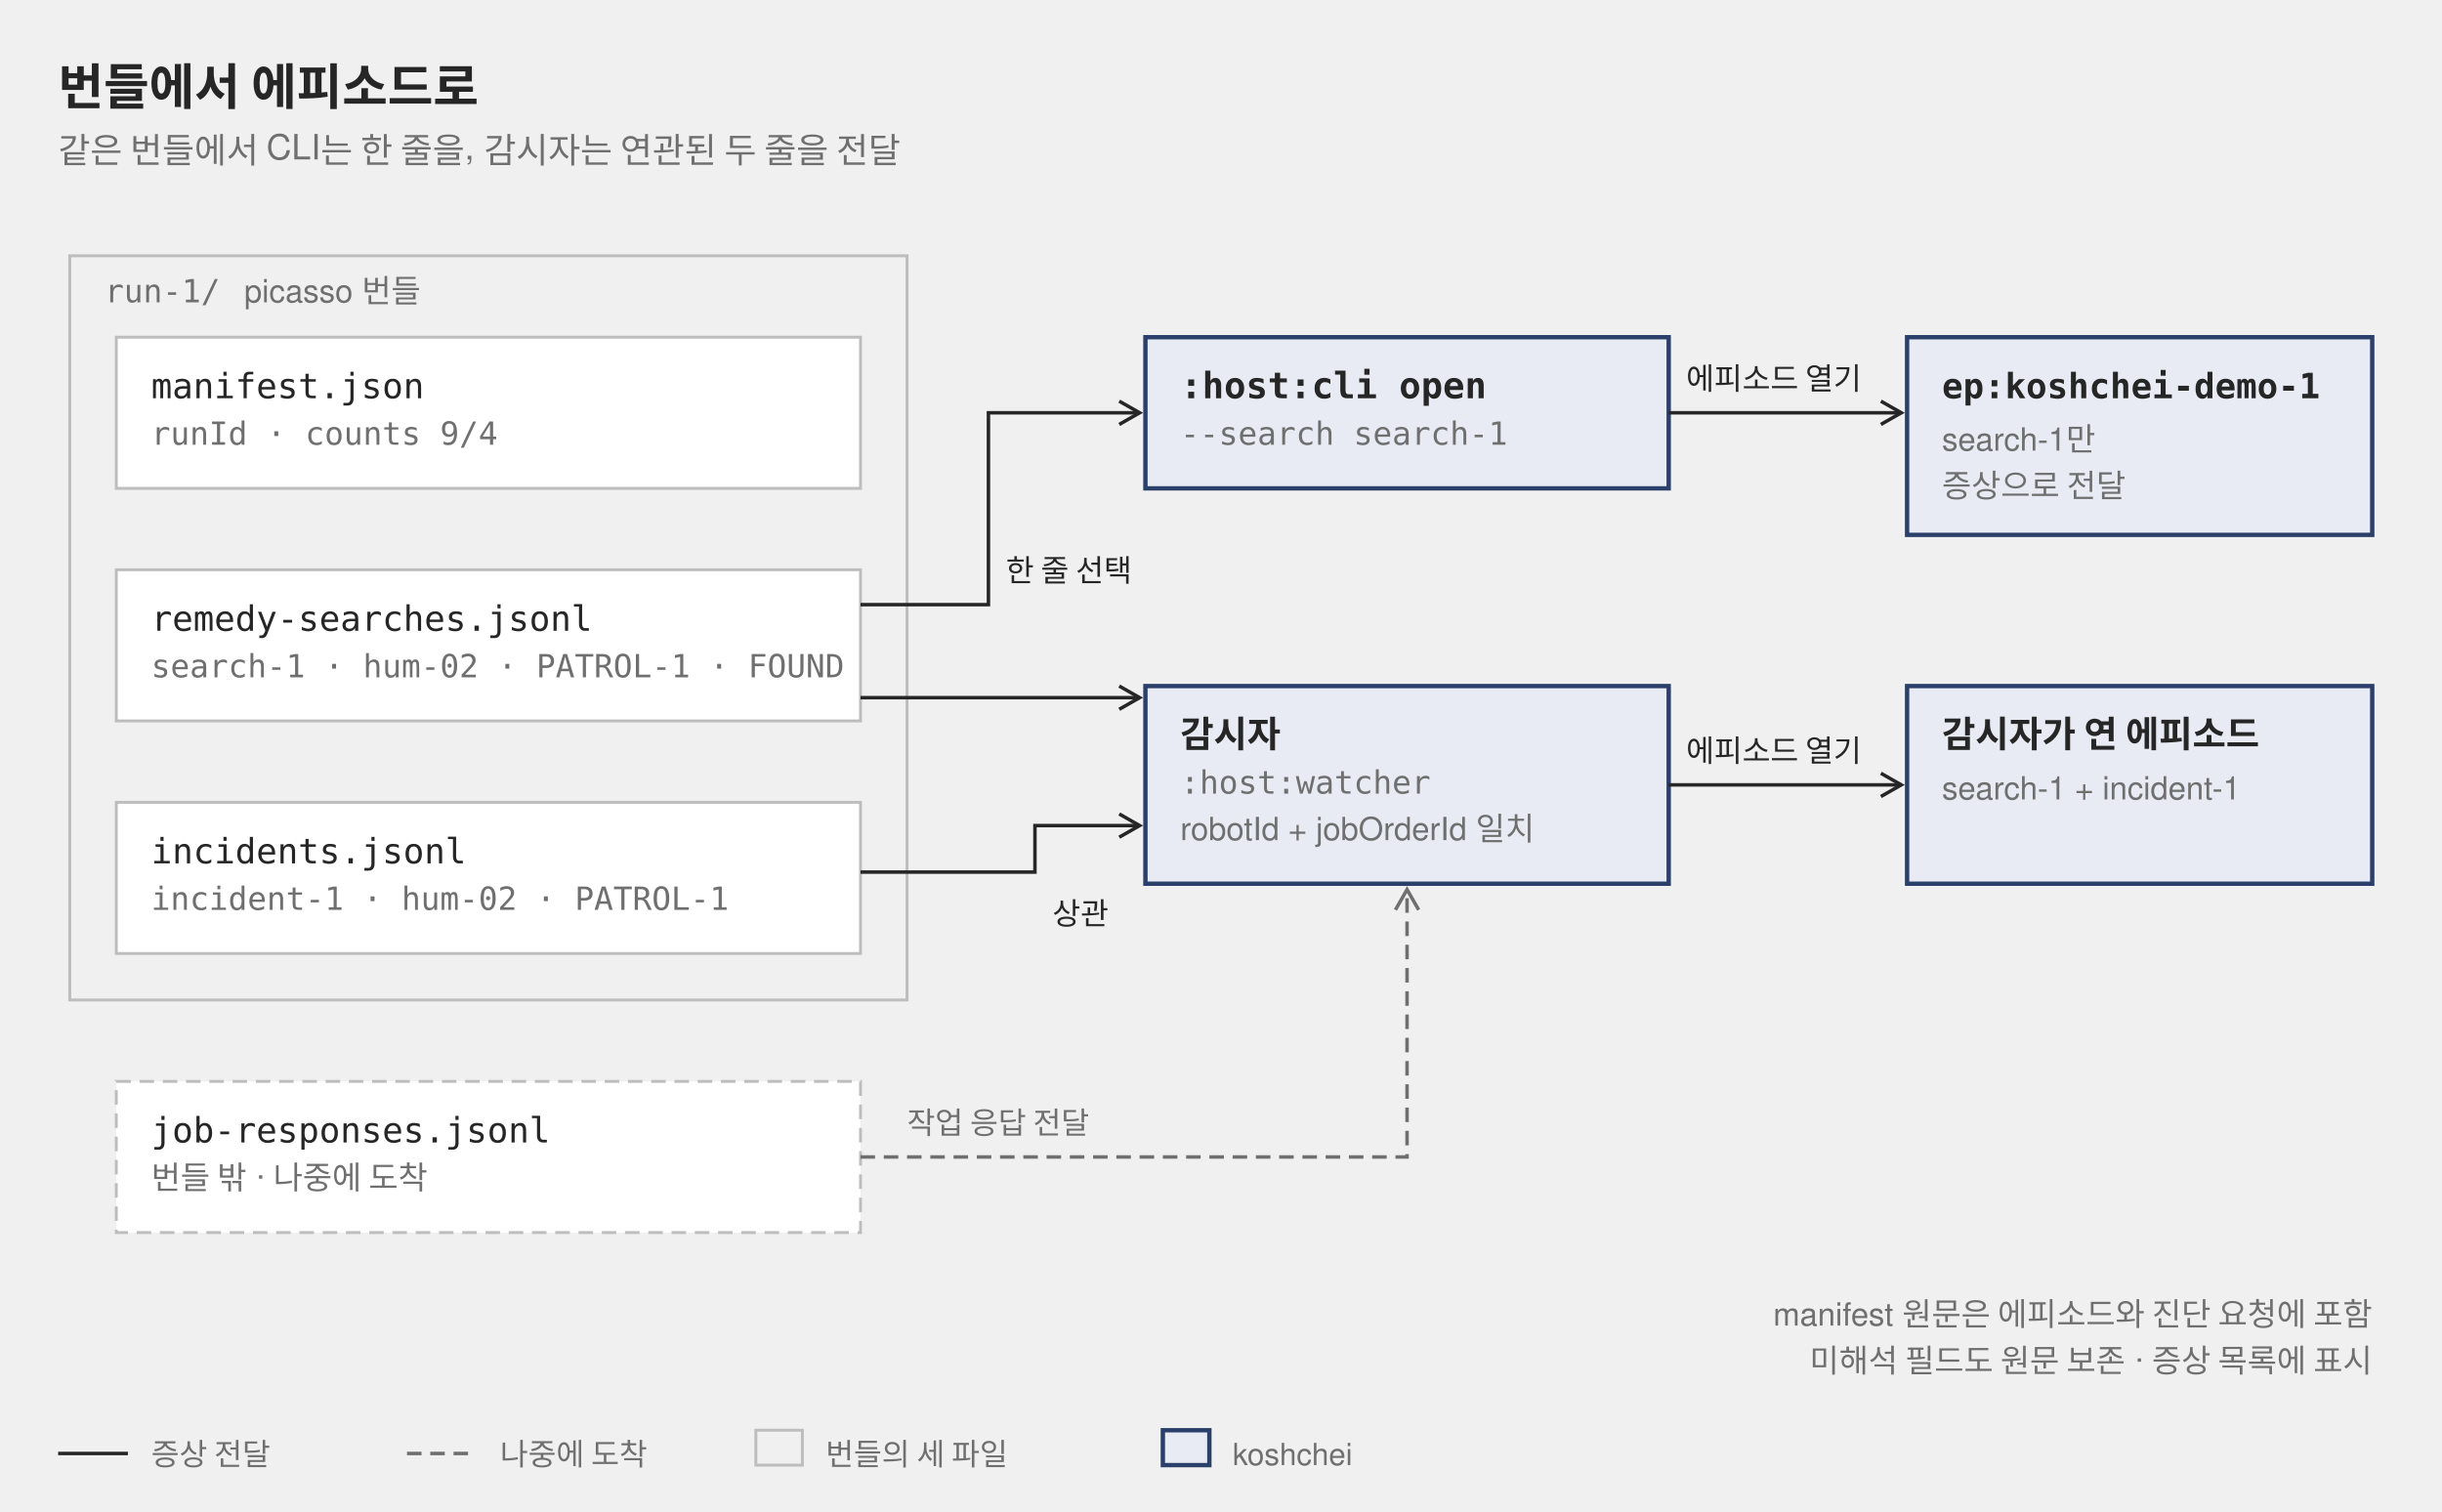
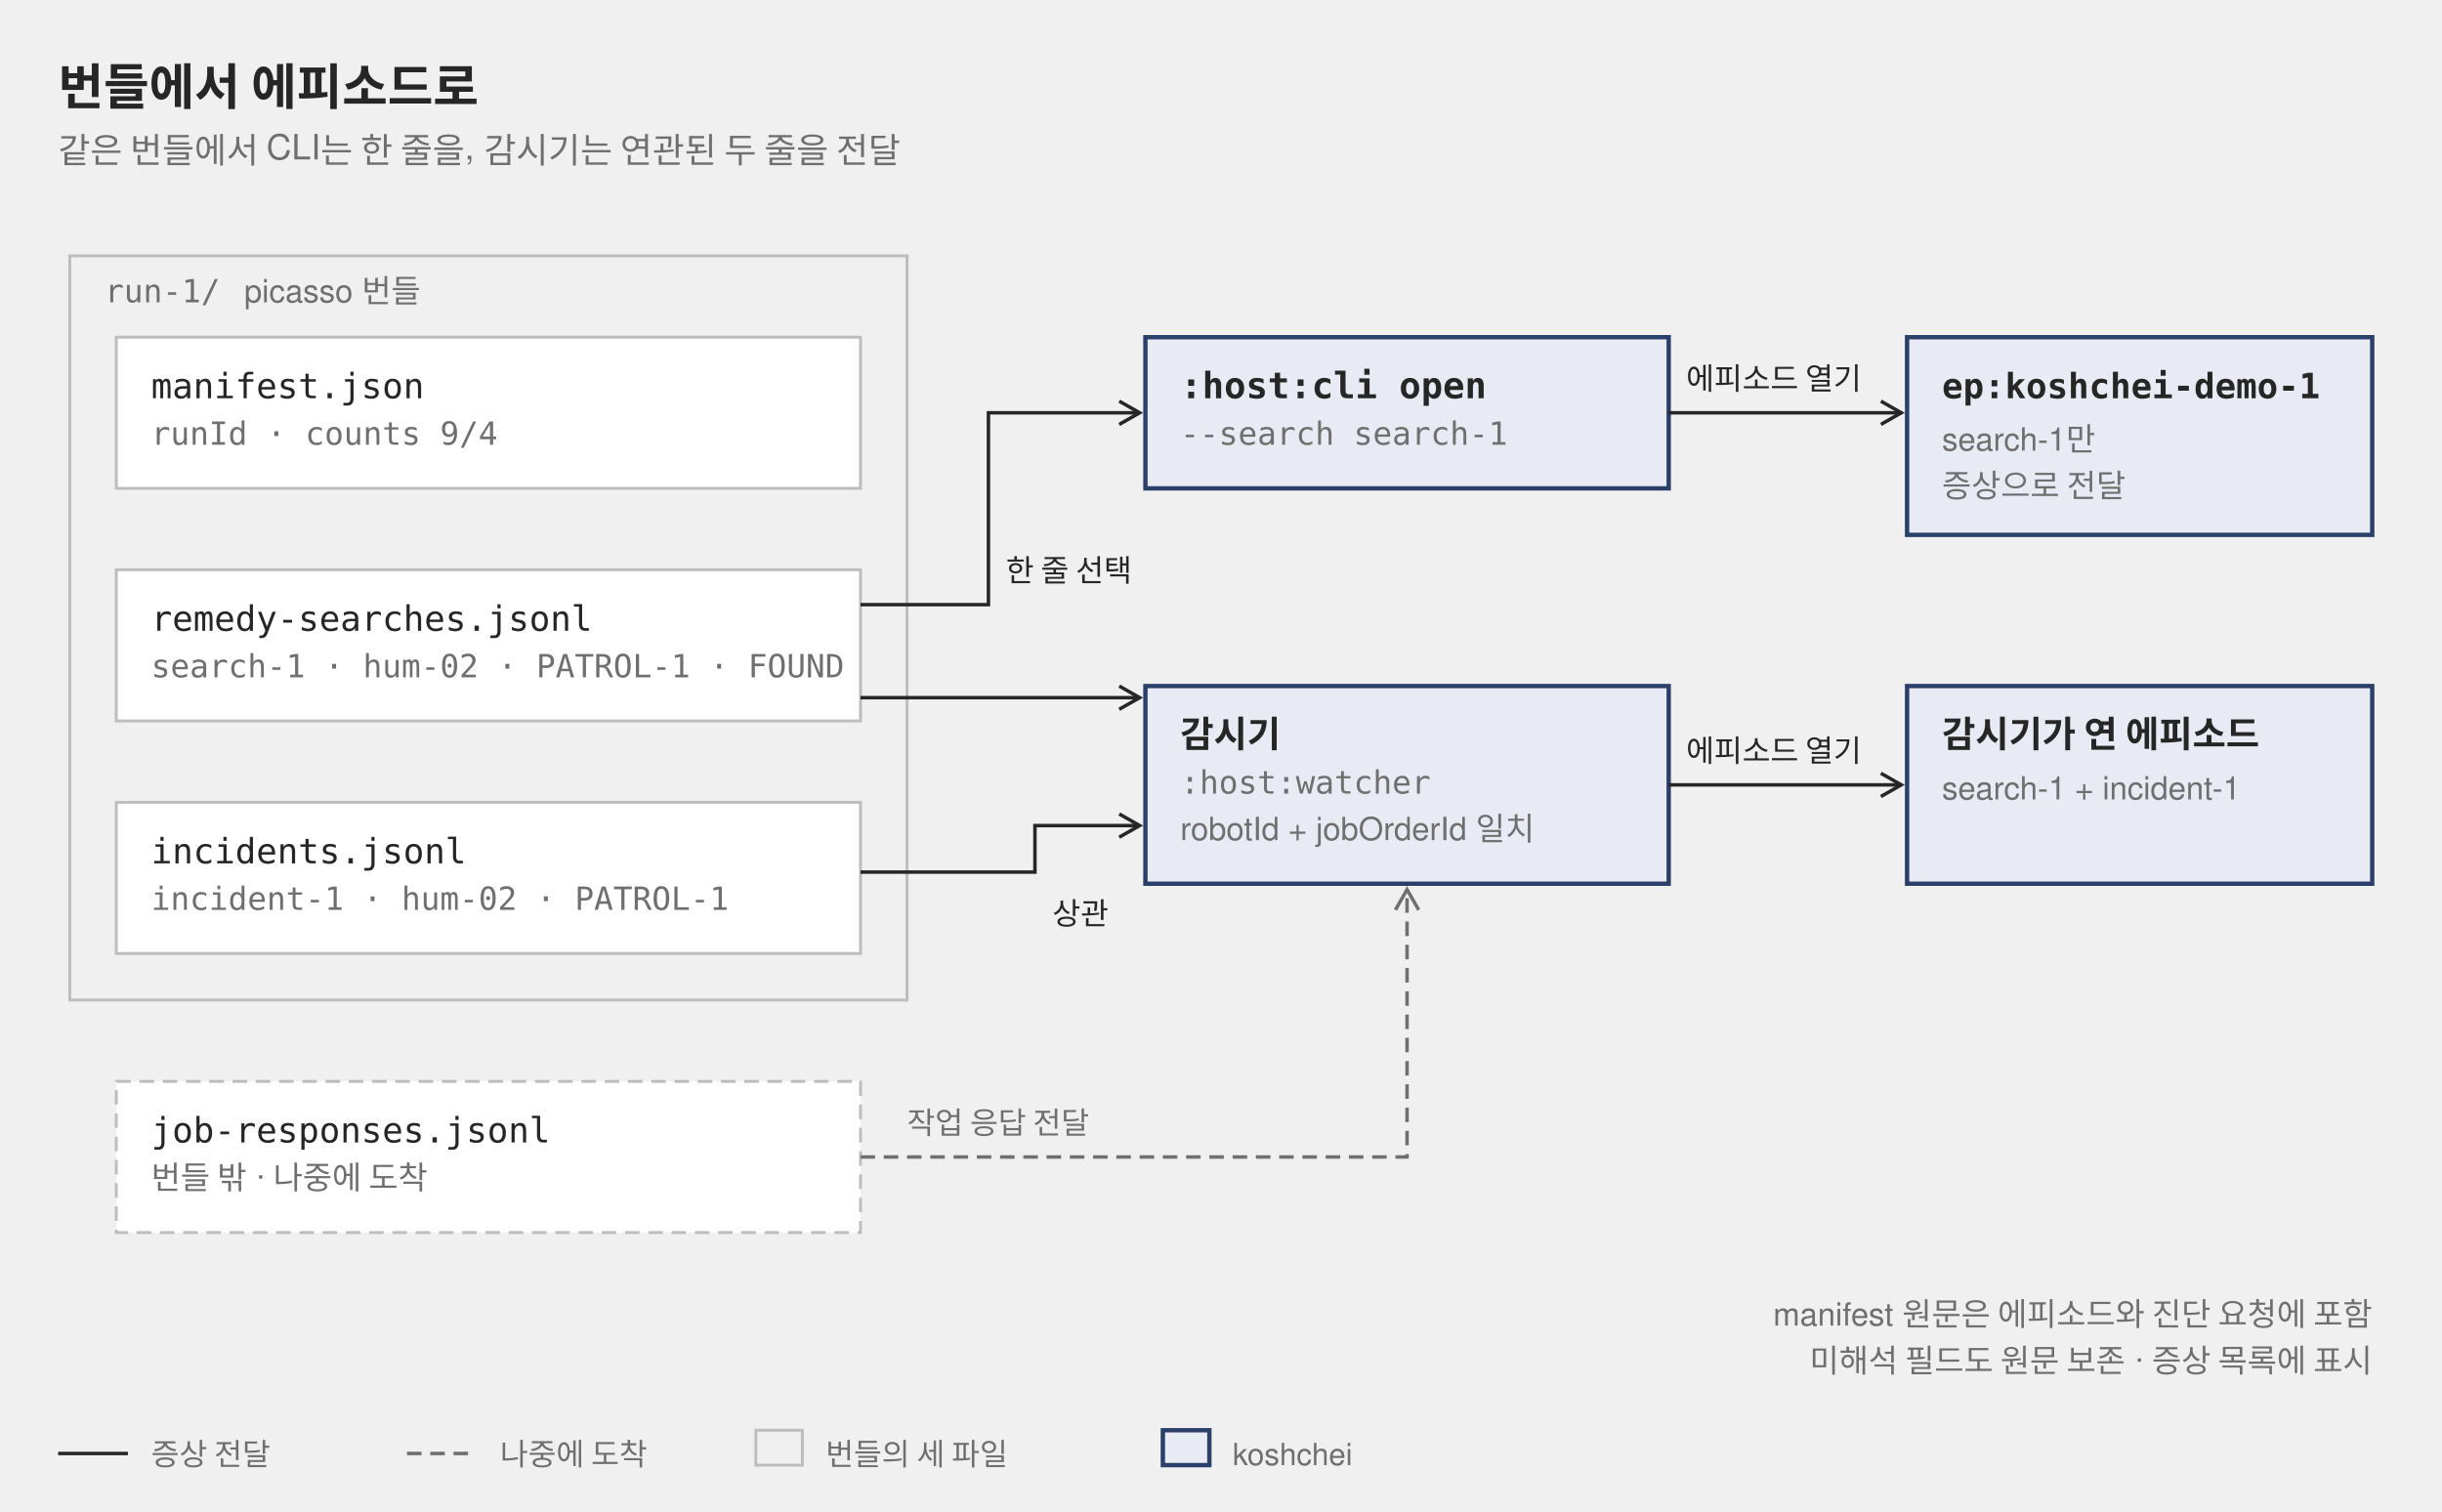
<svg xmlns="http://www.w3.org/2000/svg" width="840" height="520" viewBox="0 0 840 520">
  <defs>
    <marker id="data" markerUnits="userSpaceOnUse" markerWidth="10" markerHeight="10" refX="8" refY="5" orient="auto">
      <path d="M1,1 L8,5 L1,9" fill="none" stroke="#262626" stroke-width="1.2" />
    </marker>
    <marker id="obs" markerUnits="userSpaceOnUse" markerWidth="10" markerHeight="10" refX="8" refY="5" orient="auto">
      <path d="M1,1 L8,5 L1,9" fill="none" stroke="#6f6f6f" stroke-width="1.2" />
    </marker>
  </defs>
  <g font-family="'Helvetica Neue', Helvetica, Arial, 'Apple SD Gothic Neo', 'Malgun Gothic', 'Noto Sans KR', 'Noto Sans CJK KR', sans-serif" fill="#262626">
    <text x="20" y="36" font-size="17" font-weight="700">번들에서 에피소드로</text>
-     <text x="20" y="56" font-size="12" fill="#6f6f6f">같은 번들에서 CLI는 한 줄을, 감시자는 연관된 두 줄을 전달</text>
+     <text x="20" y="56" font-size="12" fill="#6f6f6f">같은 번들에서 CLI는 한 줄을, 감시기는 연관된 두 줄을 전달</text>
    <rect x="24" y="88" width="288" height="256" fill="none" stroke="#bdbdbd" />
    <text x="36" y="104" font-size="11" fill="#6f6f6f" font-family="Menlo, Consolas, 'DejaVu Sans Mono', monospace">run-1/</text>
    <text x="84" y="104" font-size="11" fill="#6f6f6f">picasso 번들</text>
    <rect x="40" y="116" width="256" height="52" fill="#ffffff" stroke="#bdbdbd" />
    <text x="52" y="137" font-size="12" font-family="Menlo, Consolas, 'DejaVu Sans Mono', monospace">manifest.json</text>
    <text x="52" y="153" font-size="11" fill="#6f6f6f" font-family="Menlo, Consolas, 'DejaVu Sans Mono', monospace">runId · counts 9/4</text>
    <rect x="40" y="196" width="256" height="52" fill="#ffffff" stroke="#bdbdbd" />
    <text x="52" y="217" font-size="12" font-family="Menlo, Consolas, 'DejaVu Sans Mono', monospace">remedy-searches.jsonl</text>
    <text x="52" y="233" font-size="11" fill="#6f6f6f" font-family="Menlo, Consolas, 'DejaVu Sans Mono', monospace">search-1 · hum-02 · PATROL-1 · FOUND</text>
    <rect x="40" y="276" width="256" height="52" fill="#ffffff" stroke="#bdbdbd" />
    <text x="52" y="297" font-size="12" font-family="Menlo, Consolas, 'DejaVu Sans Mono', monospace">incidents.jsonl</text>
    <text x="52" y="313" font-size="11" fill="#6f6f6f" font-family="Menlo, Consolas, 'DejaVu Sans Mono', monospace">incident-1 · hum-02 · PATROL-1</text>
    <rect x="40" y="372" width="256" height="52" fill="#ffffff" stroke="#bdbdbd" stroke-dasharray="5 3" />
    <text x="52" y="393" font-size="12" font-family="Menlo, Consolas, 'DejaVu Sans Mono', monospace">job-responses.jsonl</text>
    <text x="52" y="409" font-size="11" fill="#6f6f6f">번들 밖 · 나중에 도착</text>
    <rect x="394" y="116" width="180" height="52" fill="#e8ebf3" stroke="#2b3f6b" stroke-width="1.5" />
    <text x="406" y="137" font-size="12.5" font-weight="700" font-family="Menlo, Consolas, 'DejaVu Sans Mono', monospace">:host:cli open</text>
    <text x="406" y="153" font-size="11" fill="#6f6f6f" font-family="Menlo, Consolas, 'DejaVu Sans Mono', monospace">--search search-1</text>
    <rect x="394" y="236" width="180" height="68" fill="#e8ebf3" stroke="#2b3f6b" stroke-width="1.5" />
-     <text x="406" y="257" font-size="12.5" font-weight="700">감시자</text>
+     <text x="406" y="257" font-size="12.5" font-weight="700">감시기</text>
    <text x="406" y="273" font-size="11" fill="#6f6f6f" font-family="Menlo, Consolas, 'DejaVu Sans Mono', monospace">:host:watcher</text>
    <text x="406" y="289" font-size="11" fill="#6f6f6f">robotId + jobOrderId 일치</text>
    <rect x="656" y="116" width="160" height="68" fill="#e8ebf3" stroke="#2b3f6b" stroke-width="1.5" />
    <text x="668" y="137" font-size="12" font-weight="700" font-family="Menlo, Consolas, 'DejaVu Sans Mono', monospace">ep:koshchei-demo-1</text>
    <text x="668" y="155" font-size="11" fill="#6f6f6f">search-1만</text>
    <text x="668" y="171" font-size="11" fill="#6f6f6f">증상으로 전달</text>
    <rect x="656" y="236" width="160" height="68" fill="#e8ebf3" stroke="#2b3f6b" stroke-width="1.5" />
-     <text x="668" y="257" font-size="12.5" font-weight="700">감시자가 연 에피소드</text>
+     <text x="668" y="257" font-size="12.5" font-weight="700">감시기가 연 에피소드</text>
    <text x="668" y="275" font-size="11" fill="#6f6f6f">search-1 + incident-1</text>
    <path d="M296,208 H340 V142 H392" fill="none" stroke="#262626" stroke-width="1.2" marker-end="url(#data)" />
    <text x="346" y="200" font-size="10.5">한 줄 선택</text>
    <path d="M296,240 H392" fill="none" stroke="#262626" stroke-width="1.2" marker-end="url(#data)" />
    <path d="M296,300 H356 V284 H392" fill="none" stroke="#262626" stroke-width="1.2" marker-end="url(#data)" />
    <text x="362" y="318" font-size="10.5">상관</text>
    <path d="M574,142 H654" fill="none" stroke="#262626" stroke-width="1.2" marker-end="url(#data)" />
    <text x="580" y="134" font-size="10.5">에피소드 열기</text>
    <path d="M574,270 H654" fill="none" stroke="#262626" stroke-width="1.2" marker-end="url(#data)" />
    <text x="580" y="262" font-size="10.5">에피소드 열기</text>
    <path d="M296,398 H484 V306" fill="none" stroke="#6f6f6f" stroke-width="1.2" stroke-dasharray="5 3" marker-end="url(#obs)" />
    <text x="312" y="390" font-size="10.5" fill="#6f6f6f">작업 응답 전달</text>
    <text x="816" y="456" font-size="11" fill="#6f6f6f" text-anchor="end">manifest 원문은 에피소드와 진단 요청에 포함</text>
    <text x="816" y="472" font-size="11" fill="#6f6f6f" text-anchor="end">미해석 필드도 원문 보존 · 증상 목록에 표시</text>
    <path d="M20,500 H44" fill="none" stroke="#262626" stroke-width="1.2" />
    <text x="52" y="504" font-size="10.5" fill="#6f6f6f">증상 전달</text>
    <path d="M140,500 H164" fill="none" stroke="#6f6f6f" stroke-width="1.2" stroke-dasharray="5 3" />
    <text x="172" y="504" font-size="10.5" fill="#6f6f6f">나중에 도착</text>
    <rect x="260" y="492" width="16" height="12" fill="none" stroke="#bdbdbd" />
    <text x="284" y="504" font-size="10.5" fill="#6f6f6f">번들의 세 파일</text>
    <rect x="400" y="492" width="16" height="12" fill="#e8ebf3" stroke="#2b3f6b" stroke-width="1.5" />
    <text x="424" y="504" font-size="10.5" fill="#6f6f6f">koshchei</text>
  </g>
</svg>
